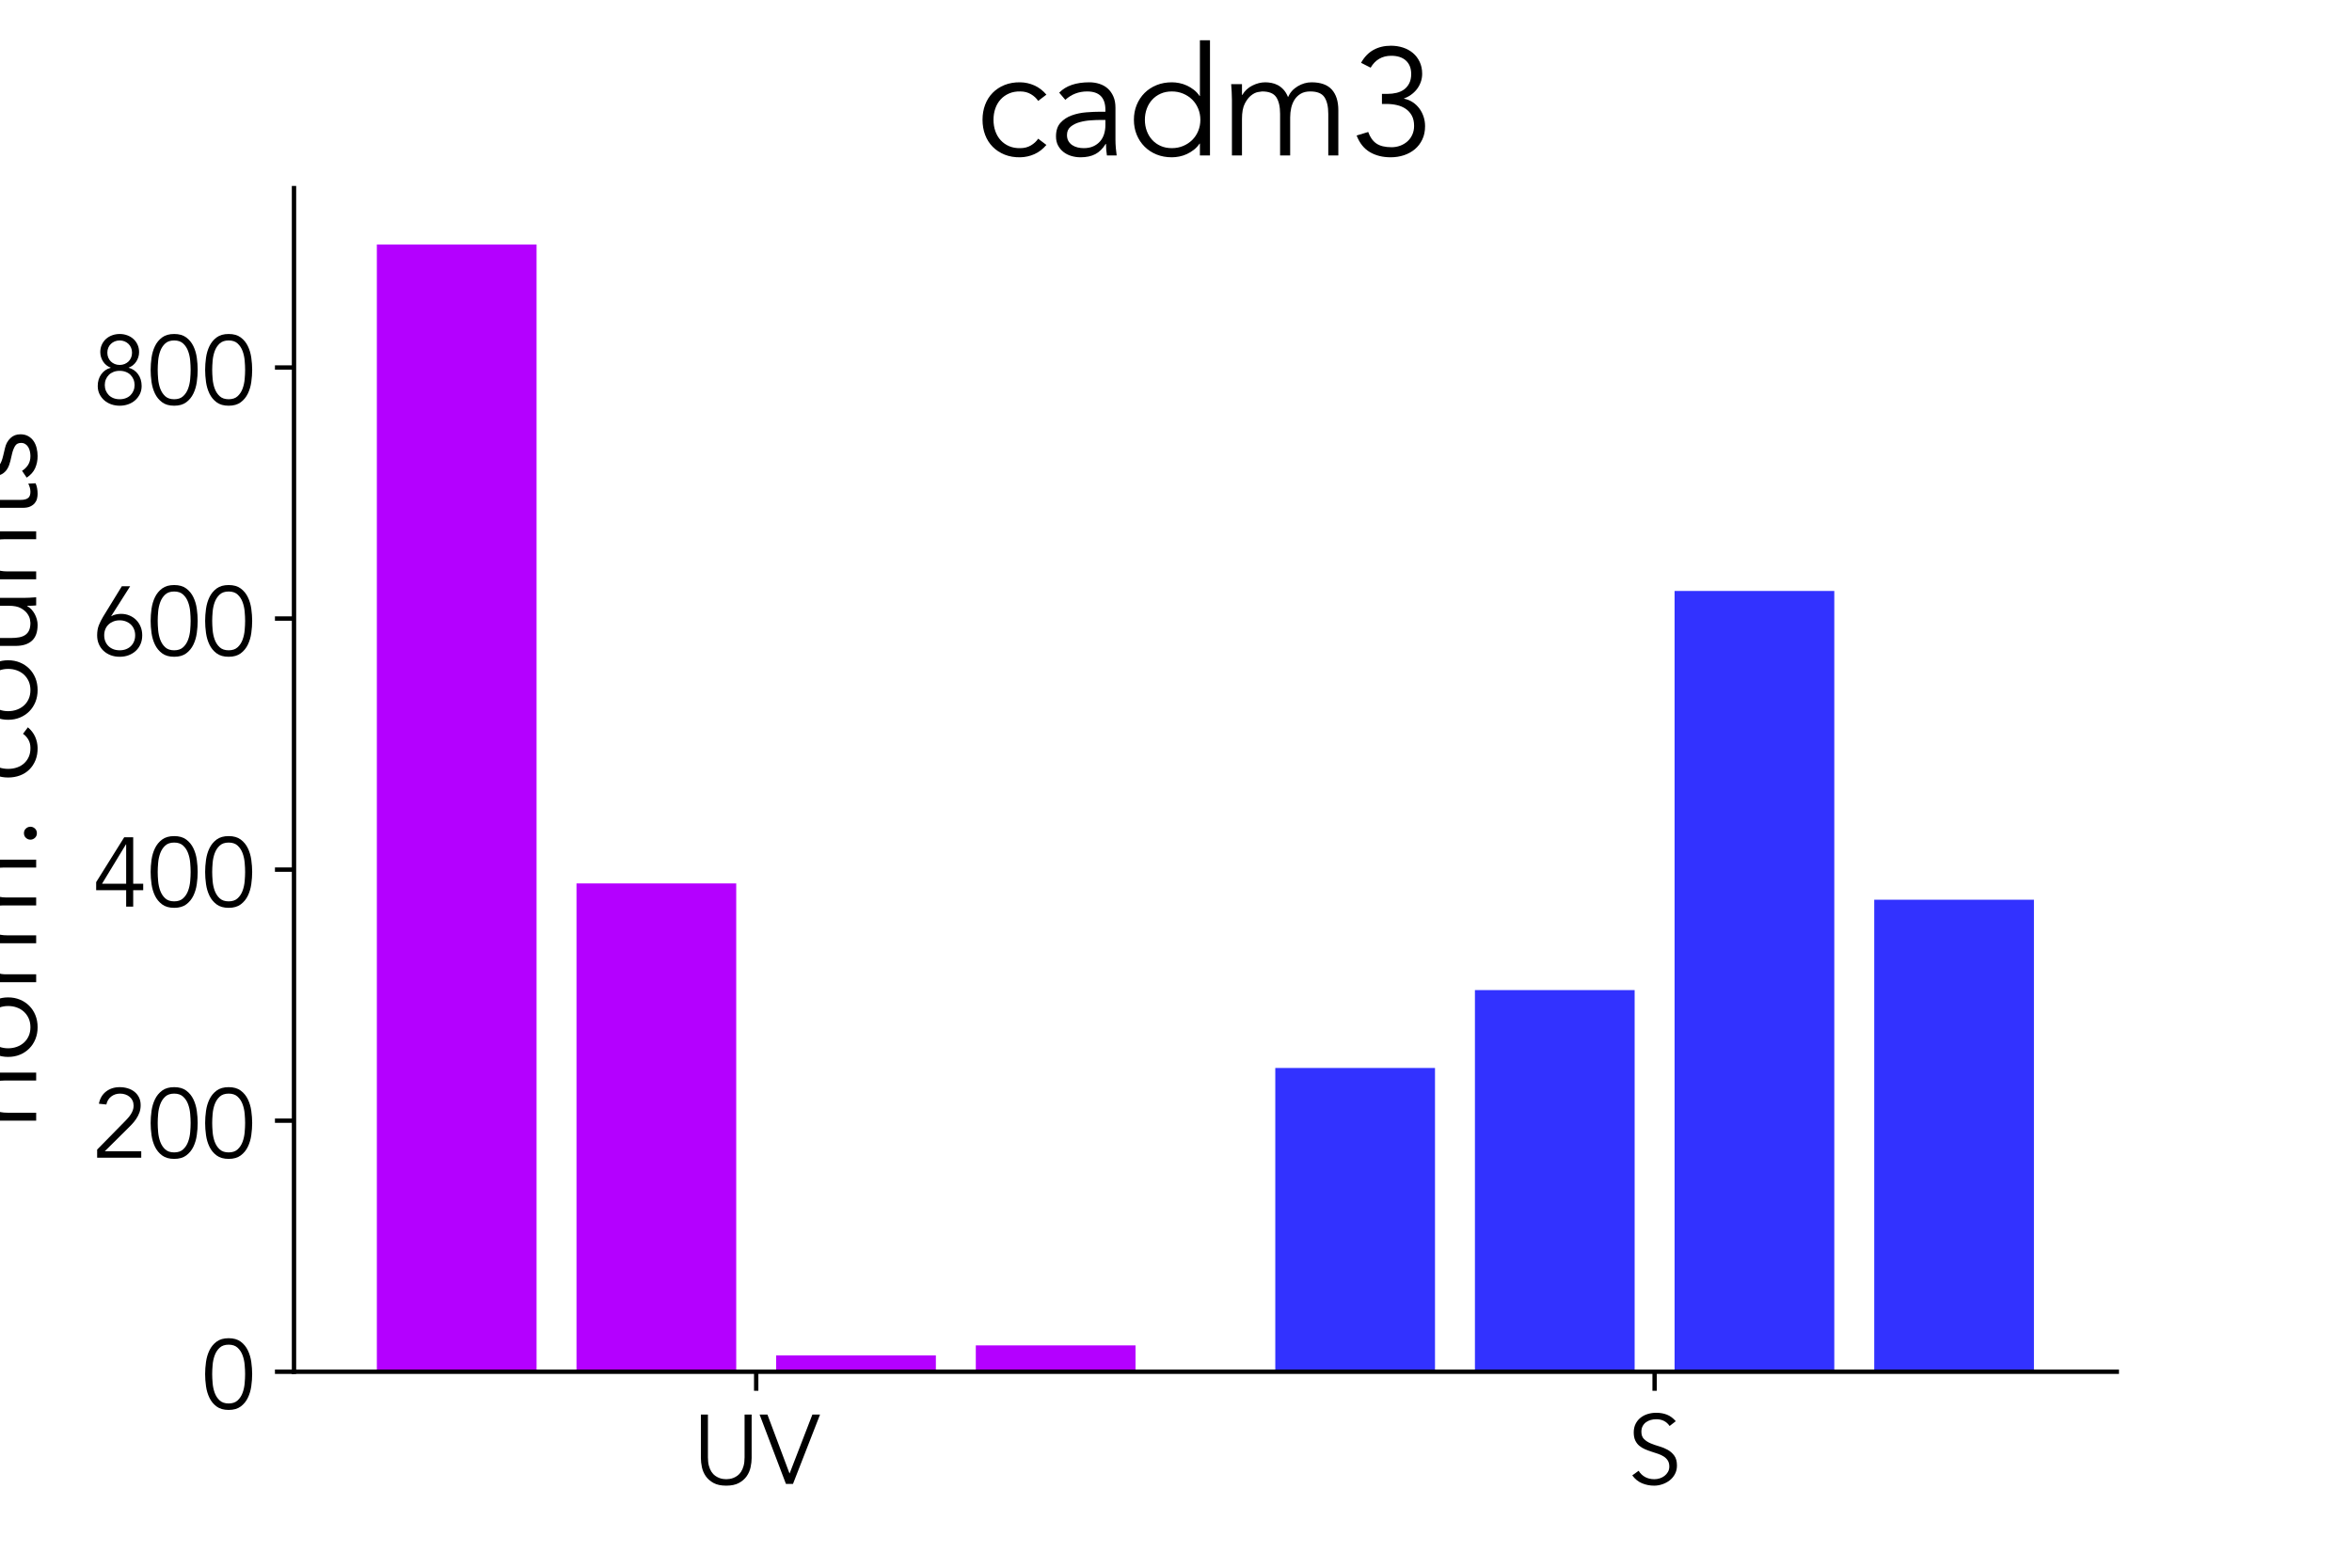
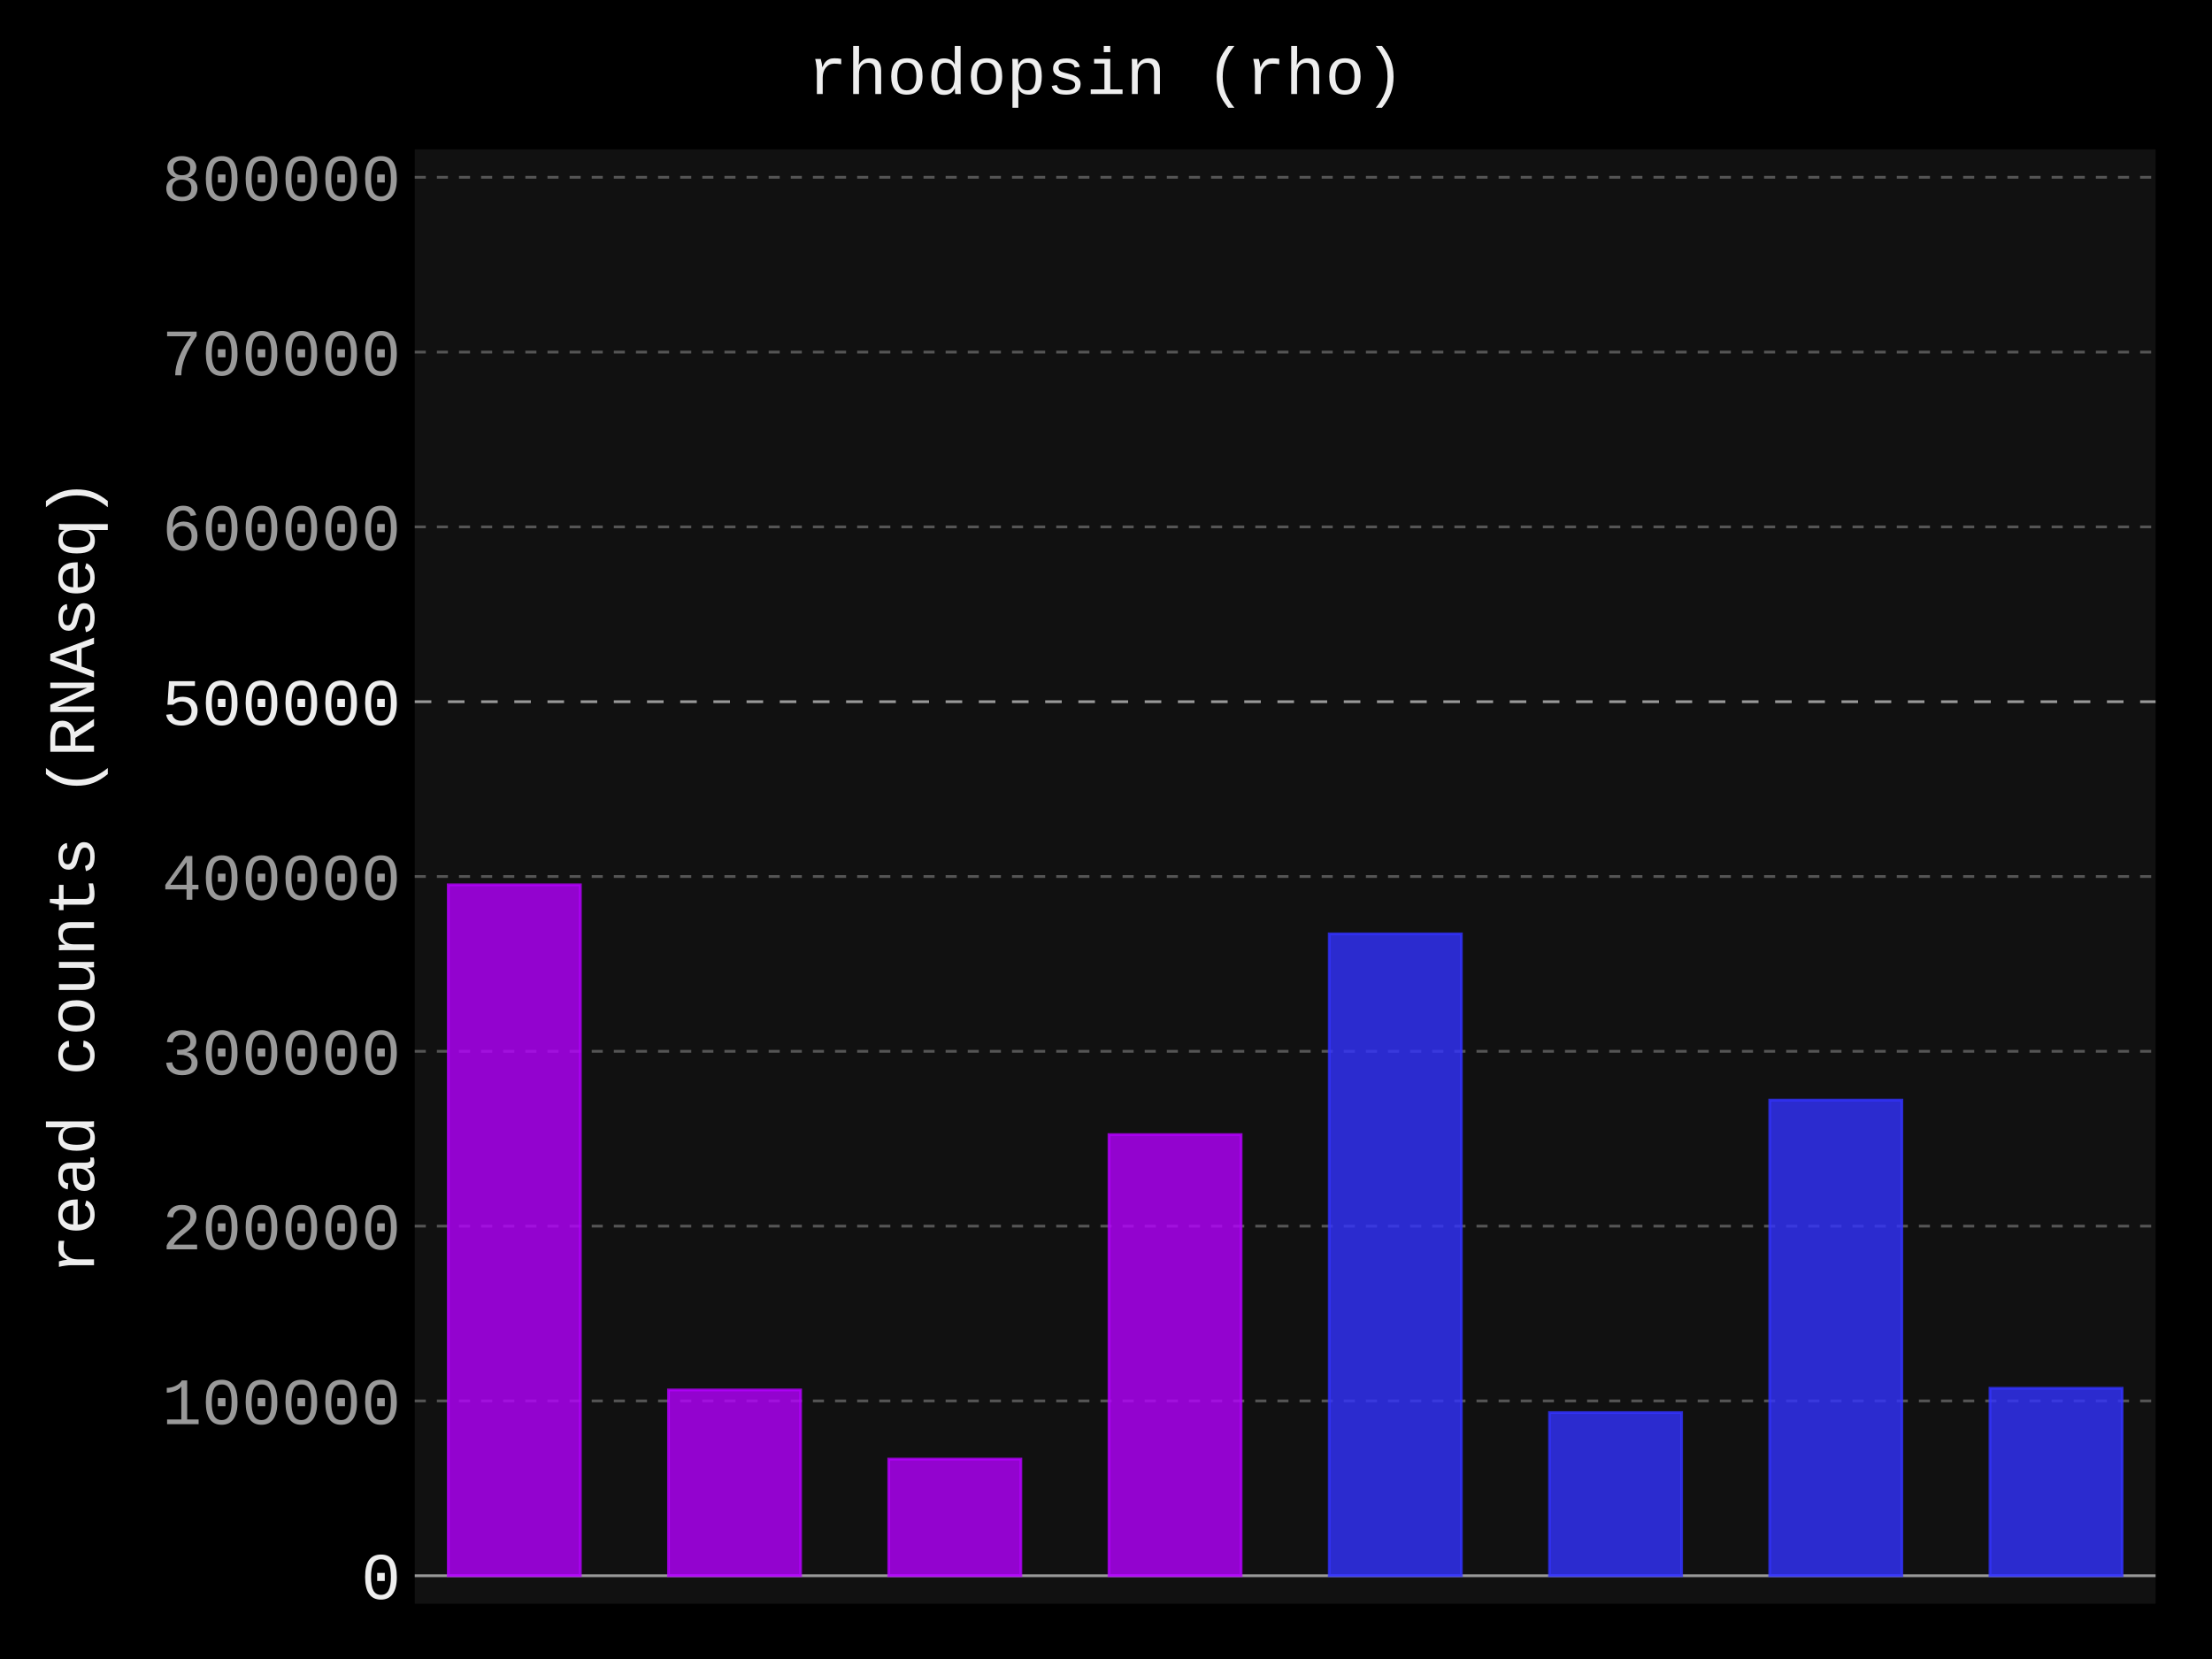
- <svg xmlns="http://www.w3.org/2000/svg" xmlns:xlink="http://www.w3.org/1999/xlink" height="288pt" version="1.1" viewBox="0 0 432 288" width="432pt">
+ <svg xmlns="http://www.w3.org/2000/svg" id="chart-221b8d61-5a7c-44d1-a75d-1a8737adba28" class="pygal-chart" viewBox="0 0 800 600">
  <defs>
-     <style type="text/css">
- *{stroke-linecap:butt;stroke-linejoin:round;}
-   </style>
+     <style type="text/css">#chart-221b8d61-5a7c-44d1-a75d-1a8737adba28{-webkit-user-select:none;-webkit-font-smoothing:antialiased;font-family:Consolas,"Liberation Mono",Menlo,Courier,monospace}#chart-221b8d61-5a7c-44d1-a75d-1a8737adba28 .title{font-family:Consolas,"Liberation Mono",Menlo,Courier,monospace;font-size:24px}#chart-221b8d61-5a7c-44d1-a75d-1a8737adba28 .legends .legend text{font-family:Consolas,"Liberation Mono",Menlo,Courier,monospace;font-size:18px}#chart-221b8d61-5a7c-44d1-a75d-1a8737adba28 .axis text{font-family:Consolas,"Liberation Mono",Menlo,Courier,monospace;font-size:24px}#chart-221b8d61-5a7c-44d1-a75d-1a8737adba28 .axis text.major{font-family:Consolas,"Liberation Mono",Menlo,Courier,monospace;font-size:24px}#chart-221b8d61-5a7c-44d1-a75d-1a8737adba28 .text-overlay text.value{font-family:Consolas,"Liberation Mono",Menlo,Courier,monospace;font-size:16px}#chart-221b8d61-5a7c-44d1-a75d-1a8737adba28 .text-overlay text.label{font-family:Consolas,"Liberation Mono",Menlo,Courier,monospace;font-size:10px}#chart-221b8d61-5a7c-44d1-a75d-1a8737adba28 .tooltip{font-family:Consolas,"Liberation Mono",Menlo,Courier,monospace;font-size:14px}#chart-221b8d61-5a7c-44d1-a75d-1a8737adba28 text.no_data{font-family:Consolas,"Liberation Mono",Menlo,Courier,monospace;font-size:64px}
+ #chart-221b8d61-5a7c-44d1-a75d-1a8737adba28{background-color:black}#chart-221b8d61-5a7c-44d1-a75d-1a8737adba28 path,#chart-221b8d61-5a7c-44d1-a75d-1a8737adba28 line,#chart-221b8d61-5a7c-44d1-a75d-1a8737adba28 rect,#chart-221b8d61-5a7c-44d1-a75d-1a8737adba28 circle{-webkit-transition:10ms;-moz-transition:10ms;transition:10ms}#chart-221b8d61-5a7c-44d1-a75d-1a8737adba28 .graph &gt; .background{fill:black}#chart-221b8d61-5a7c-44d1-a75d-1a8737adba28 .plot &gt; .background{fill:#111111}#chart-221b8d61-5a7c-44d1-a75d-1a8737adba28 .graph{fill:#999999}#chart-221b8d61-5a7c-44d1-a75d-1a8737adba28 text.no_data{fill:#eeeeee}#chart-221b8d61-5a7c-44d1-a75d-1a8737adba28 .title{fill:#eeeeee}#chart-221b8d61-5a7c-44d1-a75d-1a8737adba28 .legends .legend text{fill:#999999}#chart-221b8d61-5a7c-44d1-a75d-1a8737adba28 .legends .legend:hover text{fill:#eeeeee}#chart-221b8d61-5a7c-44d1-a75d-1a8737adba28 .axis .line{stroke:#eeeeee}#chart-221b8d61-5a7c-44d1-a75d-1a8737adba28 .axis .guide.line{stroke:#555555}#chart-221b8d61-5a7c-44d1-a75d-1a8737adba28 .axis .major.line{stroke:#999999}#chart-221b8d61-5a7c-44d1-a75d-1a8737adba28 .axis text.major{fill:#eeeeee}#chart-221b8d61-5a7c-44d1-a75d-1a8737adba28 .axis.y .guides:hover .guide.line,#chart-221b8d61-5a7c-44d1-a75d-1a8737adba28 .line-graph .axis.x .guides:hover .guide.line,#chart-221b8d61-5a7c-44d1-a75d-1a8737adba28 .stackedline-graph .axis.x .guides:hover .guide.line,#chart-221b8d61-5a7c-44d1-a75d-1a8737adba28 .xy-graph .axis.x .guides:hover .guide.line{stroke:#eeeeee}#chart-221b8d61-5a7c-44d1-a75d-1a8737adba28 .axis .guides:hover text{fill:#eeeeee}#chart-221b8d61-5a7c-44d1-a75d-1a8737adba28 .reactive{fill-opacity:.8;stroke-opacity:.8}#chart-221b8d61-5a7c-44d1-a75d-1a8737adba28 .ci{stroke:#999999}#chart-221b8d61-5a7c-44d1-a75d-1a8737adba28 .reactive.active,#chart-221b8d61-5a7c-44d1-a75d-1a8737adba28 .active .reactive{fill-opacity:.4;stroke-opacity:.9;stroke-width:4}#chart-221b8d61-5a7c-44d1-a75d-1a8737adba28 .ci .reactive.active{stroke-width:1.5}#chart-221b8d61-5a7c-44d1-a75d-1a8737adba28 .series text{fill:#eeeeee}#chart-221b8d61-5a7c-44d1-a75d-1a8737adba28 .tooltip rect{fill:#111111;stroke:#eeeeee;-webkit-transition:opacity 10ms;-moz-transition:opacity 10ms;transition:opacity 10ms}#chart-221b8d61-5a7c-44d1-a75d-1a8737adba28 .tooltip .label{fill:#999999}#chart-221b8d61-5a7c-44d1-a75d-1a8737adba28 .tooltip .label{fill:#999999}#chart-221b8d61-5a7c-44d1-a75d-1a8737adba28 .tooltip .legend{font-size:.8em;fill:#555555}#chart-221b8d61-5a7c-44d1-a75d-1a8737adba28 .tooltip .x_label{font-size:.6em;fill:#eeeeee}#chart-221b8d61-5a7c-44d1-a75d-1a8737adba28 .tooltip .xlink{font-size:.5em;text-decoration:underline}#chart-221b8d61-5a7c-44d1-a75d-1a8737adba28 .tooltip .value{font-size:1.5em}#chart-221b8d61-5a7c-44d1-a75d-1a8737adba28 .bound{font-size:.5em}#chart-221b8d61-5a7c-44d1-a75d-1a8737adba28 .max-value{font-size:.75em;fill:#555555}#chart-221b8d61-5a7c-44d1-a75d-1a8737adba28 .map-element{fill:#111111;stroke:#555555 !important}#chart-221b8d61-5a7c-44d1-a75d-1a8737adba28 .map-element .reactive{fill-opacity:inherit;stroke-opacity:inherit}#chart-221b8d61-5a7c-44d1-a75d-1a8737adba28 .color-0,#chart-221b8d61-5a7c-44d1-a75d-1a8737adba28 .color-0 a:visited{stroke:#B400FF;fill:#B400FF}#chart-221b8d61-5a7c-44d1-a75d-1a8737adba28 .color-1,#chart-221b8d61-5a7c-44d1-a75d-1a8737adba28 .color-1 a:visited{stroke:#3232FF;fill:#3232FF}#chart-221b8d61-5a7c-44d1-a75d-1a8737adba28 .text-overlay .color-0 text{fill:black}#chart-221b8d61-5a7c-44d1-a75d-1a8737adba28 .text-overlay .color-1 text{fill:black}
+ #chart-221b8d61-5a7c-44d1-a75d-1a8737adba28 text.no_data{text-anchor:middle}#chart-221b8d61-5a7c-44d1-a75d-1a8737adba28 .guide.line{fill:none}#chart-221b8d61-5a7c-44d1-a75d-1a8737adba28 .centered{text-anchor:middle}#chart-221b8d61-5a7c-44d1-a75d-1a8737adba28 .title{text-anchor:middle}#chart-221b8d61-5a7c-44d1-a75d-1a8737adba28 .legends .legend text{fill-opacity:1}#chart-221b8d61-5a7c-44d1-a75d-1a8737adba28 .axis.x text{text-anchor:middle}#chart-221b8d61-5a7c-44d1-a75d-1a8737adba28 .axis.x:not(.web) text[transform]{text-anchor:start}#chart-221b8d61-5a7c-44d1-a75d-1a8737adba28 .axis.x:not(.web) text[transform].backwards{text-anchor:end}#chart-221b8d61-5a7c-44d1-a75d-1a8737adba28 .axis.y text{text-anchor:end}#chart-221b8d61-5a7c-44d1-a75d-1a8737adba28 .axis.y text[transform].backwards{text-anchor:start}#chart-221b8d61-5a7c-44d1-a75d-1a8737adba28 .axis.y2 text{text-anchor:start}#chart-221b8d61-5a7c-44d1-a75d-1a8737adba28 .axis.y2 text[transform].backwards{text-anchor:end}#chart-221b8d61-5a7c-44d1-a75d-1a8737adba28 .axis .guide.line{stroke-dasharray:4,4}#chart-221b8d61-5a7c-44d1-a75d-1a8737adba28 .axis .major.guide.line{stroke-dasharray:6,6}#chart-221b8d61-5a7c-44d1-a75d-1a8737adba28 .horizontal .axis.y .guide.line,#chart-221b8d61-5a7c-44d1-a75d-1a8737adba28 .horizontal .axis.y2 .guide.line,#chart-221b8d61-5a7c-44d1-a75d-1a8737adba28 .vertical .axis.x .guide.line{opacity:0}#chart-221b8d61-5a7c-44d1-a75d-1a8737adba28 .horizontal .axis.always_show .guide.line,#chart-221b8d61-5a7c-44d1-a75d-1a8737adba28 .vertical .axis.always_show .guide.line{opacity:1 !important}#chart-221b8d61-5a7c-44d1-a75d-1a8737adba28 .axis.y .guides:hover .guide.line,#chart-221b8d61-5a7c-44d1-a75d-1a8737adba28 .axis.y2 .guides:hover .guide.line,#chart-221b8d61-5a7c-44d1-a75d-1a8737adba28 .axis.x .guides:hover .guide.line{opacity:1}#chart-221b8d61-5a7c-44d1-a75d-1a8737adba28 .axis .guides:hover text{opacity:1}#chart-221b8d61-5a7c-44d1-a75d-1a8737adba28 .nofill{fill:none}#chart-221b8d61-5a7c-44d1-a75d-1a8737adba28 .subtle-fill{fill-opacity:.2}#chart-221b8d61-5a7c-44d1-a75d-1a8737adba28 .dot{stroke-width:1px;fill-opacity:1}#chart-221b8d61-5a7c-44d1-a75d-1a8737adba28 .dot.active{stroke-width:5px}#chart-221b8d61-5a7c-44d1-a75d-1a8737adba28 .dot.negative{fill:transparent}#chart-221b8d61-5a7c-44d1-a75d-1a8737adba28 text,#chart-221b8d61-5a7c-44d1-a75d-1a8737adba28 tspan{stroke:none !important}#chart-221b8d61-5a7c-44d1-a75d-1a8737adba28 .series text.active{opacity:1}#chart-221b8d61-5a7c-44d1-a75d-1a8737adba28 .tooltip rect{fill-opacity:.95;stroke-width:.5}#chart-221b8d61-5a7c-44d1-a75d-1a8737adba28 .tooltip text{fill-opacity:1}#chart-221b8d61-5a7c-44d1-a75d-1a8737adba28 .showable{visibility:hidden}#chart-221b8d61-5a7c-44d1-a75d-1a8737adba28 .showable.shown{visibility:visible}#chart-221b8d61-5a7c-44d1-a75d-1a8737adba28 .gauge-background{fill:rgba(229,229,229,1);stroke:none}#chart-221b8d61-5a7c-44d1-a75d-1a8737adba28 .bg-lines{stroke:black;stroke-width:2px}</style>
  </defs>
-   <g id="figure_1">
-     <g id="patch_1">
-       <path d="M 0 288  L 432 288  L 432 0  L 0 0  z " style="fill:none;" />
-     </g>
-     <g id="axes_1">
-       <g id="patch_2">
-         <path d="M 54 252  L 388.8 252  L 388.8 34.56  L 54 34.56  z " style="fill:none;" />
+   <g class="graph histogram-graph vertical">
+     <rect class="background" height="600" width="800" x="0" y="0" />
+     <g class="plot" transform="translate(150, 54)">
+       <rect class="background" height="526" width="629.6" x="0" y="0" />
+       <g class="axis y always_show">
+         <g class="guides">
+           <path class="axis major line" d="M0 515.885 h629.6" />
+           <text class="major" x="-5" y="524.285">0</text>
+         </g>
+         <g class="guides">
+           <path class="guide line" d="M0 452.663 h629.6" />
+           <text class="" x="-5" y="461.063">100000</text>
+         </g>
+         <g class="guides">
+           <path class="guide line" d="M0 389.442 h629.6" />
+           <text class="" x="-5" y="397.842">200000</text>
+         </g>
+         <g class="guides">
+           <path class="guide line" d="M0 326.221 h629.6" />
+           <text class="" x="-5" y="334.621">300000</text>
+         </g>
+         <g class="guides">
+           <path class="guide line" d="M0 263 h629.6" />
+           <text class="" x="-5" y="271.4">400000</text>
+         </g>
+         <g class="guides">
+           <path class="major guide line" d="M0 199.779 h629.6" />
+           <text class="major" x="-5" y="208.179">500000</text>
+         </g>
+         <g class="guides">
+           <path class="guide line" d="M0 136.558 h629.6" />
+           <text class="" x="-5" y="144.958">600000</text>
+         </g>
+         <g class="guides">
+           <path class="guide line" d="M0 73.337 h629.6" />
+           <text class="" x="-5" y="81.737">700000</text>
+         </g>
+         <g class="guides">
+           <path class="guide line" d="M0 10.115 h629.6" />
+           <text class="" x="-5" y="18.515">800000</text>
+         </g>
      </g>
-       <g id="patch_3">
-         <path clip-path="url(#p8bcff05e26)" d="M 69.218 252  L 98.554 252  L 98.554 44.914  L 69.218 44.914  z " style="fill:#b400ff;" />
-       </g>
-       <g id="patch_4">
-         <path clip-path="url(#p8bcff05e26)" d="M 105.888 252  L 135.225 252  L 135.225 162.294  L 105.888 162.294  z " style="fill:#b400ff;" />
-       </g>
-       <g id="patch_5">
-         <path clip-path="url(#p8bcff05e26)" d="M 142.559 252  L 171.895 252  L 171.895 249.002  L 142.559 249.002  z " style="fill:#b400ff;" />
-       </g>
-       <g id="patch_6">
-         <path clip-path="url(#p8bcff05e26)" d="M 179.229 252  L 208.565 252  L 208.565 247.157  L 179.229 247.157  z " style="fill:#b400ff;" />
-       </g>
-       <g id="patch_7">
-         <path clip-path="url(#p8bcff05e26)" d="M 234.235 252  L 263.571 252  L 263.571 196.193  L 234.235 196.193  z " style="fill:#3232ff;" />
-       </g>
-       <g id="patch_8">
-         <path clip-path="url(#p8bcff05e26)" d="M 270.905 252  L 300.241 252  L 300.241 181.895  L 270.905 181.895  z " style="fill:#3232ff;" />
-       </g>
-       <g id="patch_9">
-         <path clip-path="url(#p8bcff05e26)" d="M 307.575 252  L 336.912 252  L 336.912 108.562  L 307.575 108.562  z " style="fill:#3232ff;" />
-       </g>
-       <g id="patch_10">
-         <path clip-path="url(#p8bcff05e26)" d="M 344.246 252  L 373.582 252  L 373.582 165.292  L 344.246 165.292  z " style="fill:#3232ff;" />
-       </g>
-       <g id="matplotlib.axis_1">
-         <g id="xtick_1">
-           <g id="line2d_1">
-             <defs>
-               <path d="M 0 0  L 0 3.5  " id="m37fbb5382c" style="stroke:#000000;stroke-width:0.8;" />
-             </defs>
-             <g>
-               <use style="stroke:#000000;stroke-width:0.8;" x="138.892" xlink:href="#m37fbb5382c" y="252" />
-             </g>
+       <g class="series serie-0 color-0">
+         <g class="histbars">
+           <g class="histbar">
+             <rect class="rect reactive tooltip-trigger" height="249.886" rx="0" ry="0" width="47.794" x="12.108" y="265.999" />
          </g>
-           <g id="text_1">
-             <defs>
-               <path d="M 60.203 26.406  Q 60.203 22 59.141 17.047  Q 58.094 12.094 55.188 7.891  Q 52.297 3.703 47.25 0.953  Q 42.203 -1.797 34.297 -1.797  Q 26.297 -1.797 21.297 0.953  Q 16.297 3.703 13.391 7.891  Q 10.5 12.094 9.453 17.047  Q 8.406 22 8.406 26.406  L 8.406 70.797  L 15.594 70.797  L 15.594 27.203  Q 15.594 22.094 16.594 18.438  Q 17.594 14.797 19.25 12.297  Q 20.906 9.797 22.953 8.344  Q 25 6.906 27.047 6.094  Q 29.094 5.297 31 5.047  Q 32.906 4.797 34.297 4.797  Q 35.594 4.797 37.547 5.047  Q 39.5 5.297 41.547 6.094  Q 43.594 6.906 45.641 8.344  Q 47.703 9.797 49.344 12.297  Q 51 14.797 52 18.438  Q 53 22.094 53 27.203  L 53 70.797  L 60.203 70.797  z " id="Avenir-Book-85" />
-               <path d="M 30.203 10.797  L 30.406 10.797  L 53.594 70.797  L 61.406 70.797  L 33.797 0  L 26.594 0  L -0.297 70.797  L 7.703 70.797  z " id="Avenir-Book-86" />
-             </defs>
-             <g transform="translate(127.2199 272.6069)scale(0.18 -0.18)">
-               <use xlink:href="#Avenir-Book-85" />
-               <use x="68.6" xlink:href="#Avenir-Book-86" />
-             </g>
+           <g class="histbar">
+             <rect class="rect reactive tooltip-trigger" height="67.194" rx="0" ry="0" width="47.794" x="91.764" y="448.691" />
          </g>
-         </g>
-         <g id="xtick_2">
-           <g id="line2d_2">
-             <g>
-               <use style="stroke:#000000;stroke-width:0.8;" x="303.908" xlink:href="#m37fbb5382c" y="252" />
-             </g>
+           <g class="histbar">
+             <rect class="rect reactive tooltip-trigger" height="42.188" rx="0" ry="0" width="47.794" x="171.419" y="473.697" />
          </g>
-           <g id="text_2">
-             <defs>
-               <path d="M 43.094 59.094  Q 38.406 66 29.406 66  Q 26.594 66 23.891 65.25  Q 21.203 64.5 19.047 62.953  Q 16.906 61.406 15.594 58.953  Q 14.297 56.5 14.297 53.203  Q 14.297 48.406 17 45.75  Q 19.703 43.094 23.703 41.391  Q 27.703 39.703 32.453 38.344  Q 37.203 37 41.203 34.75  Q 45.203 32.5 47.891 28.797  Q 50.594 25.094 50.594 18.703  Q 50.594 13.906 48.547 10.047  Q 46.5 6.203 43.141 3.594  Q 39.797 1 35.641 -0.391  Q 31.5 -1.797 27.297 -1.797  Q 20.797 -1.797 14.938 0.641  Q 9.094 3.094 5 8.703  L 11.5 13.406  Q 13.797 9.5 17.891 7.141  Q 22 4.797 27.594 4.797  Q 30.297 4.797 33 5.641  Q 35.703 6.5 37.844 8.141  Q 40 9.797 41.391 12.188  Q 42.797 14.594 42.797 17.703  Q 42.797 21.406 41.25 23.844  Q 39.703 26.297 37.141 27.938  Q 34.594 29.594 31.344 30.688  Q 28.094 31.797 24.641 32.891  Q 21.203 34 17.953 35.391  Q 14.703 36.797 12.141 38.938  Q 9.594 41.094 8.047 44.344  Q 6.5 47.594 6.5 52.5  Q 6.5 57.594 8.453 61.391  Q 10.406 65.203 13.656 67.703  Q 16.906 70.203 21 71.391  Q 25.094 72.594 29.406 72.594  Q 35.406 72.594 40.297 70.688  Q 45.203 68.797 49.406 64  z " id="Avenir-Book-83" />
-             </defs>
-             <g transform="translate(298.9048 272.6069)scale(0.18 -0.18)">
-               <use xlink:href="#Avenir-Book-83" />
-             </g>
+           <g class="histbar">
+             <rect class="rect reactive tooltip-trigger" height="159.544" rx="0" ry="0" width="47.794" x="251.075" y="356.341" />
          </g>
        </g>
      </g>
-       <g id="matplotlib.axis_2">
-         <g id="ytick_1">
-           <g id="line2d_3">
-             <defs>
-               <path d="M 0 0  L -3.5 0  " id="mc76934a5da" style="stroke:#000000;stroke-width:0.8;" />
-             </defs>
-             <g>
-               <use style="stroke:#000000;stroke-width:0.8;" x="54" xlink:href="#mc76934a5da" y="252" />
-             </g>
+       <g class="series serie-1 color-1">
+         <g class="histbars">
+           <g class="histbar">
+             <rect class="rect reactive tooltip-trigger" height="232.127" rx="0" ry="0" width="47.794" x="330.731" y="283.757" />
          </g>
-           <g id="text_3">
-             <defs>
-               <path d="M 27.797 65.406  Q 22 65.406 18.641 62.297  Q 15.297 59.203 13.594 54.594  Q 11.906 50 11.453 44.797  Q 11 39.594 11 35.406  Q 11 31.203 11.453 26  Q 11.906 20.797 13.594 16.188  Q 15.297 11.594 18.641 8.5  Q 22 5.406 27.797 5.406  Q 33.594 5.406 36.938 8.5  Q 40.297 11.594 42 16.188  Q 43.703 20.797 44.141 26  Q 44.594 31.203 44.594 35.406  Q 44.594 39.594 44.141 44.797  Q 43.703 50 42 54.594  Q 40.297 59.203 36.938 62.297  Q 33.594 65.406 27.797 65.406  z M 27.797 72  Q 35.406 72 40.094 68.5  Q 44.797 65 47.391 59.594  Q 50 54.203 50.891 47.75  Q 51.797 41.297 51.797 35.406  Q 51.797 29.5 50.891 23.047  Q 50 16.594 47.391 11.188  Q 44.797 5.797 40.094 2.297  Q 35.406 -1.203 27.797 -1.203  Q 20.203 -1.203 15.5 2.297  Q 10.797 5.797 8.188 11.188  Q 5.594 16.594 4.688 23.047  Q 3.797 29.5 3.797 35.406  Q 3.797 41.297 4.688 47.75  Q 5.594 54.203 8.188 59.594  Q 10.797 65 15.5 68.5  Q 20.203 72 27.797 72  z " id="Avenir-Book-48" />
-             </defs>
-             <g transform="translate(36.99312 258.8034)scale(0.18 -0.18)">
-               <use xlink:href="#Avenir-Book-48" />
-             </g>
+           <g class="histbar">
+             <rect class="rect reactive tooltip-trigger" height="59.014" rx="0" ry="0" width="47.794" x="410.387" y="456.871" />
          </g>
-         </g>
-         <g id="ytick_2">
-           <g id="line2d_4">
-             <g>
-               <use style="stroke:#000000;stroke-width:0.8;" x="54" xlink:href="#mc76934a5da" y="205.878" />
-             </g>
+           <g class="histbar">
+             <rect class="rect reactive tooltip-trigger" height="172.026" rx="0" ry="0" width="47.794" x="490.043" y="343.859" />
          </g>
-           <g id="text_4">
-             <defs>
-               <path d="M 49.797 0  L 4.797 0  L 4.797 8.297  L 33 37  Q 34.594 38.594 36.188 40.391  Q 37.797 42.203 39.094 44.203  Q 40.406 46.203 41.203 48.391  Q 42 50.594 42 53  Q 42 55.906 40.953 58.203  Q 39.906 60.5 38 62.094  Q 36.094 63.703 33.594 64.547  Q 31.094 65.406 28.297 65.406  Q 22.906 65.406 19.094 62.406  Q 15.297 59.406 14.203 54.297  L 6.594 55.094  Q 8.094 63 13.844 67.5  Q 19.594 72 27.797 72  Q 32.094 72 35.938 70.844  Q 39.797 69.703 42.75 67.391  Q 45.703 65.094 47.453 61.641  Q 49.203 58.203 49.203 53.594  Q 49.203 49.5 47.953 46.094  Q 46.703 42.703 44.703 39.703  Q 42.703 36.703 40.141 34  Q 37.594 31.297 34.906 28.703  L 12.594 6.594  L 49.797 6.594  z " id="Avenir-Book-50" />
-             </defs>
-             <g transform="translate(16.97938 212.6819)scale(0.18 -0.18)">
-               <use xlink:href="#Avenir-Book-50" />
-               <use x="55.6" xlink:href="#Avenir-Book-48" />
-               <use x="111.2" xlink:href="#Avenir-Book-48" />
-             </g>
-           </g>
-         </g>
-         <g id="ytick_3">
-           <g id="line2d_5">
-             <g>
-               <use style="stroke:#000000;stroke-width:0.8;" x="54" xlink:href="#mc76934a5da" y="159.757" />
-             </g>
-           </g>
-           <g id="text_5">
-             <defs>
-               <path d="M 34.406 63.594  L 34.203 63.594  L 9.797 23.406  L 34.406 23.406  z M 41.594 23.406  L 51.797 23.406  L 51.797 16.797  L 41.594 16.797  L 41.594 0  L 34.406 0  L 34.406 16.797  L 3.797 16.797  L 3.797 25  L 32.406 70.797  L 41.594 70.797  z " id="Avenir-Book-52" />
-             </defs>
-             <g transform="translate(16.97938 166.5604)scale(0.18 -0.18)">
-               <use xlink:href="#Avenir-Book-52" />
-               <use x="55.6" xlink:href="#Avenir-Book-48" />
-               <use x="111.2" xlink:href="#Avenir-Book-48" />
-             </g>
-           </g>
-         </g>
-         <g id="ytick_4">
-           <g id="line2d_6">
-             <g>
-               <use style="stroke:#000000;stroke-width:0.8;" x="54" xlink:href="#mc76934a5da" y="113.635" />
-             </g>
-           </g>
-           <g id="text_6">
-             <defs>
-               <path d="M 12 20.703  Q 12 17.297 13.141 14.5  Q 14.297 11.703 16.391 9.641  Q 18.5 7.594 21.391 6.5  Q 24.297 5.406 27.797 5.406  Q 31.297 5.406 34.188 6.5  Q 37.094 7.594 39.188 9.641  Q 41.297 11.703 42.438 14.5  Q 43.594 17.297 43.594 20.703  Q 43.594 24.094 42.438 26.891  Q 41.297 29.703 39.188 31.703  Q 37.094 33.703 34.188 34.844  Q 31.297 36 27.797 36  Q 24.297 36 21.391 34.844  Q 18.5 33.703 16.391 31.703  Q 14.297 29.703 13.141 26.891  Q 12 24.094 12 20.703  z M 19.203 40.406  L 19.406 40.203  Q 21.094 41.406 23.938 42  Q 26.797 42.594 29.203 42.594  Q 33.797 42.594 37.75 40.938  Q 41.703 39.297 44.594 36.391  Q 47.5 33.5 49.141 29.5  Q 50.797 25.5 50.797 20.703  Q 50.797 15.797 49.094 11.797  Q 47.406 7.797 44.297 4.891  Q 41.203 2 37 0.391  Q 32.797 -1.203 27.797 -1.203  Q 22.797 -1.203 18.594 0.391  Q 14.406 2 11.297 4.891  Q 8.203 7.797 6.5 11.797  Q 4.797 15.797 4.797 20.703  Q 4.797 26.594 6.547 31  Q 8.297 35.406 10.906 39.703  L 30 70.797  L 38.5 70.797  z " id="Avenir-Book-54" />
-             </defs>
-             <g transform="translate(16.97938 120.4388)scale(0.18 -0.18)">
-               <use xlink:href="#Avenir-Book-54" />
-               <use x="55.6" xlink:href="#Avenir-Book-48" />
-               <use x="111.2" xlink:href="#Avenir-Book-48" />
-             </g>
-           </g>
-         </g>
-         <g id="ytick_5">
-           <g id="line2d_7">
-             <g>
-               <use style="stroke:#000000;stroke-width:0.8;" x="54" xlink:href="#mc76934a5da" y="67.514" />
-             </g>
-           </g>
-           <g id="text_7">
-             <defs>
-               <path d="M 43 19.906  Q 43 23 41.891 25.641  Q 40.797 28.297 38.844 30.25  Q 36.906 32.203 34.047 33.297  Q 31.203 34.406 27.797 34.406  Q 24.297 34.406 21.5 33.297  Q 18.703 32.203 16.75 30.25  Q 14.797 28.297 13.688 25.641  Q 12.594 23 12.594 19.906  Q 12.594 16.797 13.688 14.141  Q 14.797 11.5 16.75 9.547  Q 18.703 7.594 21.5 6.5  Q 24.297 5.406 27.797 5.406  Q 31.203 5.406 34.047 6.5  Q 36.906 7.594 38.844 9.547  Q 40.797 11.5 41.891 14.141  Q 43 16.797 43 19.906  z M 40.406 52.906  Q 40.406 55.594 39.453 57.891  Q 38.5 60.203 36.797 61.844  Q 35.094 63.5 32.797 64.453  Q 30.5 65.406 27.797 65.406  Q 25.094 65.406 22.797 64.453  Q 20.5 63.5 18.797 61.844  Q 17.094 60.203 16.141 57.891  Q 15.203 55.594 15.203 52.906  Q 15.203 50.203 16.141 47.891  Q 17.094 45.594 18.797 43.938  Q 20.5 42.297 22.797 41.344  Q 25.094 40.406 27.797 40.406  Q 30.5 40.406 32.797 41.344  Q 35.094 42.297 36.797 43.938  Q 38.5 45.594 39.453 47.891  Q 40.406 50.203 40.406 52.906  z M 18.594 37.703  Q 16.297 38.5 14.344 40.047  Q 12.406 41.594 11 43.688  Q 9.594 45.797 8.797 48.297  Q 8 50.797 8 53.5  Q 8 57.703 9.594 61.141  Q 11.203 64.594 13.891 67  Q 16.594 69.406 20.188 70.703  Q 23.797 72 27.797 72  Q 31.797 72 35.391 70.703  Q 39 69.406 41.703 67  Q 44.406 64.594 46 61.141  Q 47.594 57.703 47.594 53.5  Q 47.594 50.797 46.797 48.297  Q 46 45.797 44.594 43.688  Q 43.203 41.594 41.25 40.047  Q 39.297 38.5 37 37.703  L 37 37.5  Q 43 35.906 46.594 30.906  Q 50.203 25.906 50.203 18.906  Q 50.203 14.297 48.344 10.594  Q 46.5 6.906 43.453 4.25  Q 40.406 1.594 36.344 0.188  Q 32.297 -1.203 27.797 -1.203  Q 23.297 -1.203 19.25 0.188  Q 15.203 1.594 12.141 4.25  Q 9.094 6.906 7.25 10.594  Q 5.406 14.297 5.406 18.906  Q 5.406 25.906 9 30.906  Q 12.594 35.906 18.594 37.5  z " id="Avenir-Book-56" />
-             </defs>
-             <g transform="translate(16.97938 74.31728)scale(0.18 -0.18)">
-               <use xlink:href="#Avenir-Book-56" />
-               <use x="55.6" xlink:href="#Avenir-Book-48" />
-               <use x="111.2" xlink:href="#Avenir-Book-48" />
-             </g>
-           </g>
-         </g>
-         <g id="text_8">
-           <defs>
-             <path d="M 13.5 46.797  Q 13.703 44.906 13.75 43.047  Q 13.797 41.203 13.797 39.297  L 14 39.297  Q 15.094 41.203 16.797 42.797  Q 18.5 44.406 20.594 45.547  Q 22.703 46.703 25.047 47.344  Q 27.406 48 29.703 48  Q 38.703 48 43 43.25  Q 47.297 38.5 47.297 29.703  L 47.297 0  L 40.703 0  L 40.703 25.906  Q 40.703 33.703 38 37.844  Q 35.297 42 28 42  Q 27.5 42 25.203 41.594  Q 22.906 41.203 20.344 39.391  Q 17.797 37.594 15.797 34  Q 13.797 30.406 13.797 24  L 13.797 0  L 7.203 0  L 7.203 36.5  Q 7.203 38.406 7.047 41.297  Q 6.906 44.203 6.703 46.797  z " id="Avenir-Book-110" />
-             <path d="M 47.297 23.406  Q 47.297 27.297 46.047 30.688  Q 44.797 34.094 42.5 36.594  Q 40.203 39.094 36.953 40.547  Q 33.703 42 29.594 42  Q 25.5 42 22.25 40.547  Q 19 39.094 16.75 36.594  Q 14.5 34.094 13.25 30.688  Q 12 27.297 12 23.406  Q 12 19.5 13.25 16.094  Q 14.5 12.703 16.75 10.203  Q 19 7.703 22.25 6.25  Q 25.5 4.797 29.594 4.797  Q 33.703 4.797 36.953 6.25  Q 40.203 7.703 42.5 10.203  Q 44.797 12.703 46.047 16.094  Q 47.297 19.5 47.297 23.406  z M 54.5 23.406  Q 54.5 18.094 52.641 13.594  Q 50.797 9.094 47.5 5.797  Q 44.203 2.5 39.641 0.641  Q 35.094 -1.203 29.594 -1.203  Q 24.203 -1.203 19.641 0.641  Q 15.094 2.5 11.797 5.797  Q 8.5 9.094 6.641 13.594  Q 4.797 18.094 4.797 23.406  Q 4.797 28.703 6.641 33.203  Q 8.5 37.703 11.797 41  Q 15.094 44.297 19.641 46.141  Q 24.203 48 29.594 48  Q 35.094 48 39.641 46.141  Q 44.203 44.297 47.5 41  Q 50.797 37.703 52.641 33.203  Q 54.5 28.703 54.5 23.406  z " id="Avenir-Book-111" />
-             <path d="M 7.906 32.203  Q 7.906 35.297 7.75 38.5  Q 7.594 41.703 7.5 46.797  L 14 46.797  L 14 38.094  L 14.203 38.094  Q 14.906 40 16.203 41.75  Q 17.5 43.5 19.344 44.891  Q 21.203 46.297 23.641 47.141  Q 26.094 48 29.203 48  Q 32 48 34.094 47.406  L 32.797 40.906  Q 31.5 41.406 29 41.406  Q 25.203 41.406 22.5 39.953  Q 19.797 38.5 18 36.25  Q 16.203 34 15.344 31.391  Q 14.5 28.797 14.5 26.406  L 14.5 0  L 7.906 0  z " id="Avenir-Book-114" />
-             <path d="M 7.203 36.406  Q 7.203 39 7.047 41.594  Q 6.906 44.203 6.703 46.797  L 13.797 46.797  L 13.797 39.703  L 14 39.703  Q 16.406 43.797 20.656 45.891  Q 24.906 48 29.094 48  Q 31 48 33.141 47.594  Q 35.297 47.203 37.297 46.141  Q 39.297 45.094 41.047 43.188  Q 42.797 41.297 44 38.297  Q 46 42.797 50.344 45.391  Q 54.703 48 59.406 48  Q 68.406 48 72.703 43.25  Q 77 38.5 77 29.703  L 77 0  L 70.406 0  L 70.406 27.297  Q 70.406 34.406 67.906 38.203  Q 65.406 42 58.594 42  Q 54.906 42 52.406 40.547  Q 49.906 39.094 48.344 36.688  Q 46.797 34.297 46.094 31.25  Q 45.406 28.203 45.406 24.906  L 45.406 0  L 38.797 0  L 38.797 27.297  Q 38.797 34.406 36.297 38.203  Q 33.797 42 27 42  Q 26.406 42 24.25 41.594  Q 22.094 41.203 19.797 39.391  Q 17.5 37.594 15.641 34  Q 13.797 30.406 13.797 24  L 13.797 0  L 7.203 0  z " id="Avenir-Book-109" />
-             <path d="M 19.297 4.797  Q 19.297 2.703 17.797 1.047  Q 16.297 -0.594 13.906 -0.594  Q 11.5 -0.594 10 1.047  Q 8.5 2.703 8.5 4.797  Q 8.5 6.906 10 8.547  Q 11.5 10.203 13.906 10.203  Q 16.297 10.203 17.797 8.547  Q 19.297 6.906 19.297 4.797  z " id="Avenir-Book-46" />
-             <path id="Avenir-Book-32" />
-             <path d="M 41.297 35.797  Q 39.594 38.406 36.547 40.203  Q 33.5 42 29.594 42  Q 25.5 42.094 22.25 40.688  Q 19 39.297 16.703 36.797  Q 14.406 34.297 13.203 30.844  Q 12 27.406 12 23.406  Q 12 19.406 13.203 15.953  Q 14.406 12.5 16.703 10  Q 19 7.5 22.25 6.094  Q 25.5 4.703 29.594 4.797  Q 33.5 4.797 36.547 6.594  Q 39.594 8.406 41.297 11  L 46.703 6.906  Q 43.203 2.797 38.797 0.844  Q 34.406 -1.094 29.594 -1.203  Q 23.906 -1.297 19.297 0.547  Q 14.703 2.406 11.453 5.703  Q 8.203 9 6.5 13.547  Q 4.797 18.094 4.797 23.406  Q 4.797 28.703 6.5 33.25  Q 8.203 37.797 11.453 41.094  Q 14.703 44.406 19.297 46.25  Q 23.906 48.094 29.594 48  Q 34.406 47.906 38.797 45.953  Q 43.203 44 46.703 39.906  z " id="Avenir-Book-99" />
-             <path d="M 41 0  Q 40.797 1.906 40.75 3.75  Q 40.703 5.594 40.703 7.5  L 40.5 7.5  Q 39.406 5.594 37.703 4  Q 36 2.406 33.891 1.25  Q 31.797 0.094 29.438 -0.547  Q 27.094 -1.203 24.797 -1.203  Q 15.797 -1.203 11.5 3.547  Q 7.203 8.297 7.203 17.094  L 7.203 46.797  L 13.797 46.797  L 13.797 20.906  Q 13.797 17 14.391 14  Q 15 11 16.453 8.953  Q 17.906 6.906 20.344 5.844  Q 22.797 4.797 26.5 4.797  Q 27 4.797 29.297 5.188  Q 31.594 5.594 34.141 7.391  Q 36.703 9.203 38.703 12.797  Q 40.703 16.406 40.703 22.797  L 40.703 46.797  L 47.297 46.797  L 47.297 10.297  Q 47.297 8.406 47.438 5.5  Q 47.594 2.594 47.797 0  z " id="Avenir-Book-117" />
-             <path d="M 31.406 40.797  L 17.906 40.797  L 17.906 13.203  Q 17.906 10.594 18.406 8.938  Q 18.906 7.297 19.797 6.391  Q 20.703 5.5 21.953 5.141  Q 23.203 4.797 24.703 4.797  Q 26.406 4.797 28.203 5.297  Q 30 5.797 31.5 6.594  L 31.797 0.5  Q 28.094 -1.203 22.906 -1.203  Q 21 -1.203 18.953 -0.703  Q 16.906 -0.203 15.203 1.188  Q 13.5 2.594 12.391 5  Q 11.297 7.406 11.297 11.297  L 11.297 40.797  L 1.406 40.797  L 1.406 46.797  L 11.297 46.797  L 11.297 60  L 17.906 60  L 17.906 46.797  L 31.406 46.797  z " id="Avenir-Book-116" />
-             <path d="M 32 35.703  Q 30.5 38.594 28 40.297  Q 25.5 42 21.906 42  Q 20.203 42 18.453 41.594  Q 16.703 41.203 15.297 40.344  Q 13.906 39.5 13.047 38.203  Q 12.203 36.906 12.203 35  Q 12.203 31.703 14.5 30.203  Q 16.797 28.703 21.406 27.594  L 28.094 26  Q 33 24.906 36.25 21.547  Q 39.5 18.203 39.5 13.203  Q 39.5 9.406 37.953 6.656  Q 36.406 3.906 33.844 2.156  Q 31.297 0.406 28 -0.391  Q 24.703 -1.203 21.297 -1.203  Q 15.906 -1.203 11.25 0.844  Q 6.594 2.906 3.297 7.906  L 9 11.797  Q 11 8.594 14.047 6.688  Q 17.094 4.797 21.297 4.797  Q 23.297 4.797 25.297 5.25  Q 27.297 5.703 28.844 6.641  Q 30.406 7.594 31.344 9.094  Q 32.297 10.594 32.297 12.594  Q 32.297 16.094 29.688 17.641  Q 27.094 19.203 23.406 20.094  L 17 21.594  Q 15.797 21.906 13.75 22.594  Q 11.703 23.297 9.75 24.688  Q 7.797 26.094 6.391 28.344  Q 5 30.594 5 33.906  Q 5 37.5 6.453 40.203  Q 7.906 42.906 10.344 44.594  Q 12.797 46.297 15.891 47.141  Q 19 48 22.297 48  Q 27.203 48 31.391 46.094  Q 35.594 44.203 37.906 39.594  z " id="Avenir-Book-115" />
-           </defs>
-           <g transform="translate(6.644062 207.453)rotate(-90)scale(0.22 -0.22)">
-             <use xlink:href="#Avenir-Book-110" />
-             <use x="55.6" xlink:href="#Avenir-Book-111" />
-             <use x="114.9" xlink:href="#Avenir-Book-114" />
-             <use x="148.116" xlink:href="#Avenir-Book-109" />
-             <use x="233.316" xlink:href="#Avenir-Book-46" />
-             <use x="261.116" xlink:href="#Avenir-Book-32" />
-             <use x="288.916" xlink:href="#Avenir-Book-99" />
-             <use x="337.116" xlink:href="#Avenir-Book-111" />
-             <use x="396.416" xlink:href="#Avenir-Book-117" />
-             <use x="452.016" xlink:href="#Avenir-Book-110" />
-             <use x="507.616" xlink:href="#Avenir-Book-116" />
-             <use x="540.816" xlink:href="#Avenir-Book-115" />
+           <g class="histbar">
+             <rect class="rect reactive tooltip-trigger" height="67.805" rx="0" ry="0" width="47.794" x="569.699" y="448.08" />
          </g>
        </g>
      </g>
-       <g id="patch_11">
-         <path d="M 54 252  L 54 34.56  " style="fill:none;stroke:#000000;stroke-linecap:square;stroke-linejoin:miter;stroke-width:0.8;" />
-       </g>
-       <g id="patch_12">
-         <path d="M 54 252  L 388.8 252  " style="fill:none;stroke:#000000;stroke-linecap:square;stroke-linejoin:miter;stroke-width:0.8;" />
-       </g>
-       <g id="text_9">
-         <defs>
-           <path d="M 33.797 23.297  Q 31.297 23.297 27.547 23.047  Q 23.797 22.797 20.344 21.844  Q 16.906 20.906 14.453 18.906  Q 12 16.906 12 13.406  Q 12 11.094 12.953 9.438  Q 13.906 7.797 15.5 6.75  Q 17.094 5.703 19.047 5.25  Q 21 4.797 23 4.797  Q 26.594 4.797 29.25 6  Q 31.906 7.203 33.703 9.25  Q 35.5 11.297 36.344 14.047  Q 37.203 16.797 37.203 19.906  L 37.203 23.297  z M 37.203 28.703  L 37.203 29.906  Q 37.203 42 25.203 42  Q 17 42 10.906 36.5  L 6.906 41.203  Q 13.5 48 26.703 48  Q 30.094 48 33.25 47  Q 36.406 46 38.703 43.953  Q 41 41.906 42.391 38.797  Q 43.797 35.703 43.797 31.406  L 43.797 10.5  Q 43.797 7.797 44.047 4.844  Q 44.297 1.906 44.594 0  L 38.203 0  Q 37.906 1.703 37.75 3.703  Q 37.594 5.703 37.594 7.594  L 37.406 7.594  Q 34.5 2.906 30.547 0.844  Q 26.594 -1.203 20.906 -1.203  Q 17.797 -1.203 14.891 -0.344  Q 12 0.5 9.75 2.25  Q 7.5 4 6.141 6.547  Q 4.797 9.094 4.797 12.5  Q 4.797 18.203 7.75 21.453  Q 10.703 24.703 15.141 26.297  Q 19.594 27.906 24.641 28.297  Q 29.703 28.703 33.906 28.703  z " id="Avenir-Book-97" />
-           <path d="M 11.203 23.406  Q 11.203 19.5 12.453 16.094  Q 13.703 12.703 16 10.203  Q 18.297 7.703 21.547 6.25  Q 24.797 4.797 28.906 4.797  Q 32.906 4.797 36.344 6.25  Q 39.797 7.703 42.297 10.203  Q 44.797 12.703 46.188 16.094  Q 47.594 19.5 47.594 23.406  Q 47.594 27.297 46.188 30.688  Q 44.797 34.094 42.297 36.594  Q 39.797 39.094 36.344 40.547  Q 32.906 42 28.906 42  Q 24.797 42 21.547 40.547  Q 18.297 39.094 16 36.594  Q 13.703 34.094 12.453 30.688  Q 11.203 27.297 11.203 23.406  z M 53.906 0  L 47.297 0  L 47.297 7.797  L 47.094 7.797  Q 45.5 5.406 43.297 3.703  Q 41.094 2 38.688 0.891  Q 36.297 -0.203 33.75 -0.703  Q 31.203 -1.203 28.906 -1.203  Q 23.406 -1.203 18.844 0.641  Q 14.297 2.5 11 5.797  Q 7.703 9.094 5.844 13.594  Q 4 18.094 4 23.406  Q 4 28.703 5.844 33.203  Q 7.703 37.703 11 41  Q 14.297 44.297 18.844 46.141  Q 23.406 48 28.906 48  Q 31.203 48 33.75 47.5  Q 36.297 47 38.688 45.891  Q 41.094 44.797 43.297 43.094  Q 45.5 41.406 47.094 39  L 47.297 39  L 47.297 75.594  L 53.906 75.594  z " id="Avenir-Book-100" />
-           <path d="M 20.406 40.406  L 24.094 40.406  Q 27.203 40.406 30.047 41.094  Q 32.906 41.797 35 43.344  Q 37.094 44.906 38.344 47.406  Q 39.594 49.906 39.594 53.406  Q 39.594 59.094 36.141 62.25  Q 32.703 65.406 26.5 65.406  Q 22 65.406 18.594 63.406  Q 15.203 61.406 13 57.594  L 6.703 60.797  Q 9.906 66.5 14.844 69.25  Q 19.797 72 26.297 72  Q 30.5 72 34.203 70.797  Q 37.906 69.594 40.703 67.25  Q 43.5 64.906 45.141 61.453  Q 46.797 58 46.797 53.594  Q 46.797 50.703 45.844 48.094  Q 44.906 45.5 43.25 43.391  Q 41.594 41.297 39.391 39.75  Q 37.203 38.203 34.797 37.406  L 35.094 37.203  Q 38.094 36.594 40.594 34.938  Q 43.094 33.297 44.891 30.891  Q 46.703 28.5 47.703 25.5  Q 48.703 22.5 48.703 19.203  Q 48.703 14.297 46.891 10.5  Q 45.094 6.703 42 4.094  Q 38.906 1.5 34.797 0.141  Q 30.703 -1.203 26.094 -1.203  Q 18.297 -1.203 12.5 2.188  Q 6.703 5.594 3.797 13.094  L 11.406 15.406  Q 13.203 10.297 16.75 7.844  Q 20.297 5.406 26.703 5.406  Q 29.703 5.406 32.391 6.406  Q 35.094 7.406 37.141 9.25  Q 39.203 11.094 40.344 13.688  Q 41.5 16.297 41.5 19.406  Q 41.5 23.406 40 26.156  Q 38.5 28.906 36 30.594  Q 33.5 32.297 30.25 33.047  Q 27 33.797 23.5 33.797  L 20.406 33.797  z " id="Avenir-Book-51" />
-         </defs>
-         <g transform="translate(179.12 28.56)scale(0.28 -0.28)">
-           <use xlink:href="#Avenir-Book-99" />
-           <use x="48.2" xlink:href="#Avenir-Book-97" />
-           <use x="100.1" xlink:href="#Avenir-Book-100" />
-           <use x="161.2" xlink:href="#Avenir-Book-109" />
-           <use x="246.4" xlink:href="#Avenir-Book-51" />
-         </g>
+     </g>
+     <g class="titles">
+       <text class="title plot_title" x="400.0" y="34">rhodopsin (rho)</text>
+       <text class="title" x="0" y="351.0" transform="rotate(-90 0 317)">read counts (RNAseq)</text>
+     </g>
+     <g class="plot overlay" transform="translate(150, 54)">
+       <g class="series serie-0 color-0" />
+       <g class="series serie-1 color-1" />
+     </g>
+     <g class="plot text-overlay" transform="translate(150, 54)">
+       <g class="series serie-0 color-0" />
+       <g class="series serie-1 color-1" />
+     </g>
+     <g class="plot tooltip-overlay" transform="translate(150, 54)">
+       <g class="tooltip" style="opacity: 0" transform="translate(0 0)">
+         <rect class="tooltip-box" height="0" rx="0" ry="0" width="0" />
+         <g class="text" />
      </g>
    </g>
  </g>
-   <defs>
-     <clipPath id="p8bcff05e26">
-       <rect height="217.44" width="334.8" x="54" y="34.56" />
-     </clipPath>
-   </defs>
</svg>
